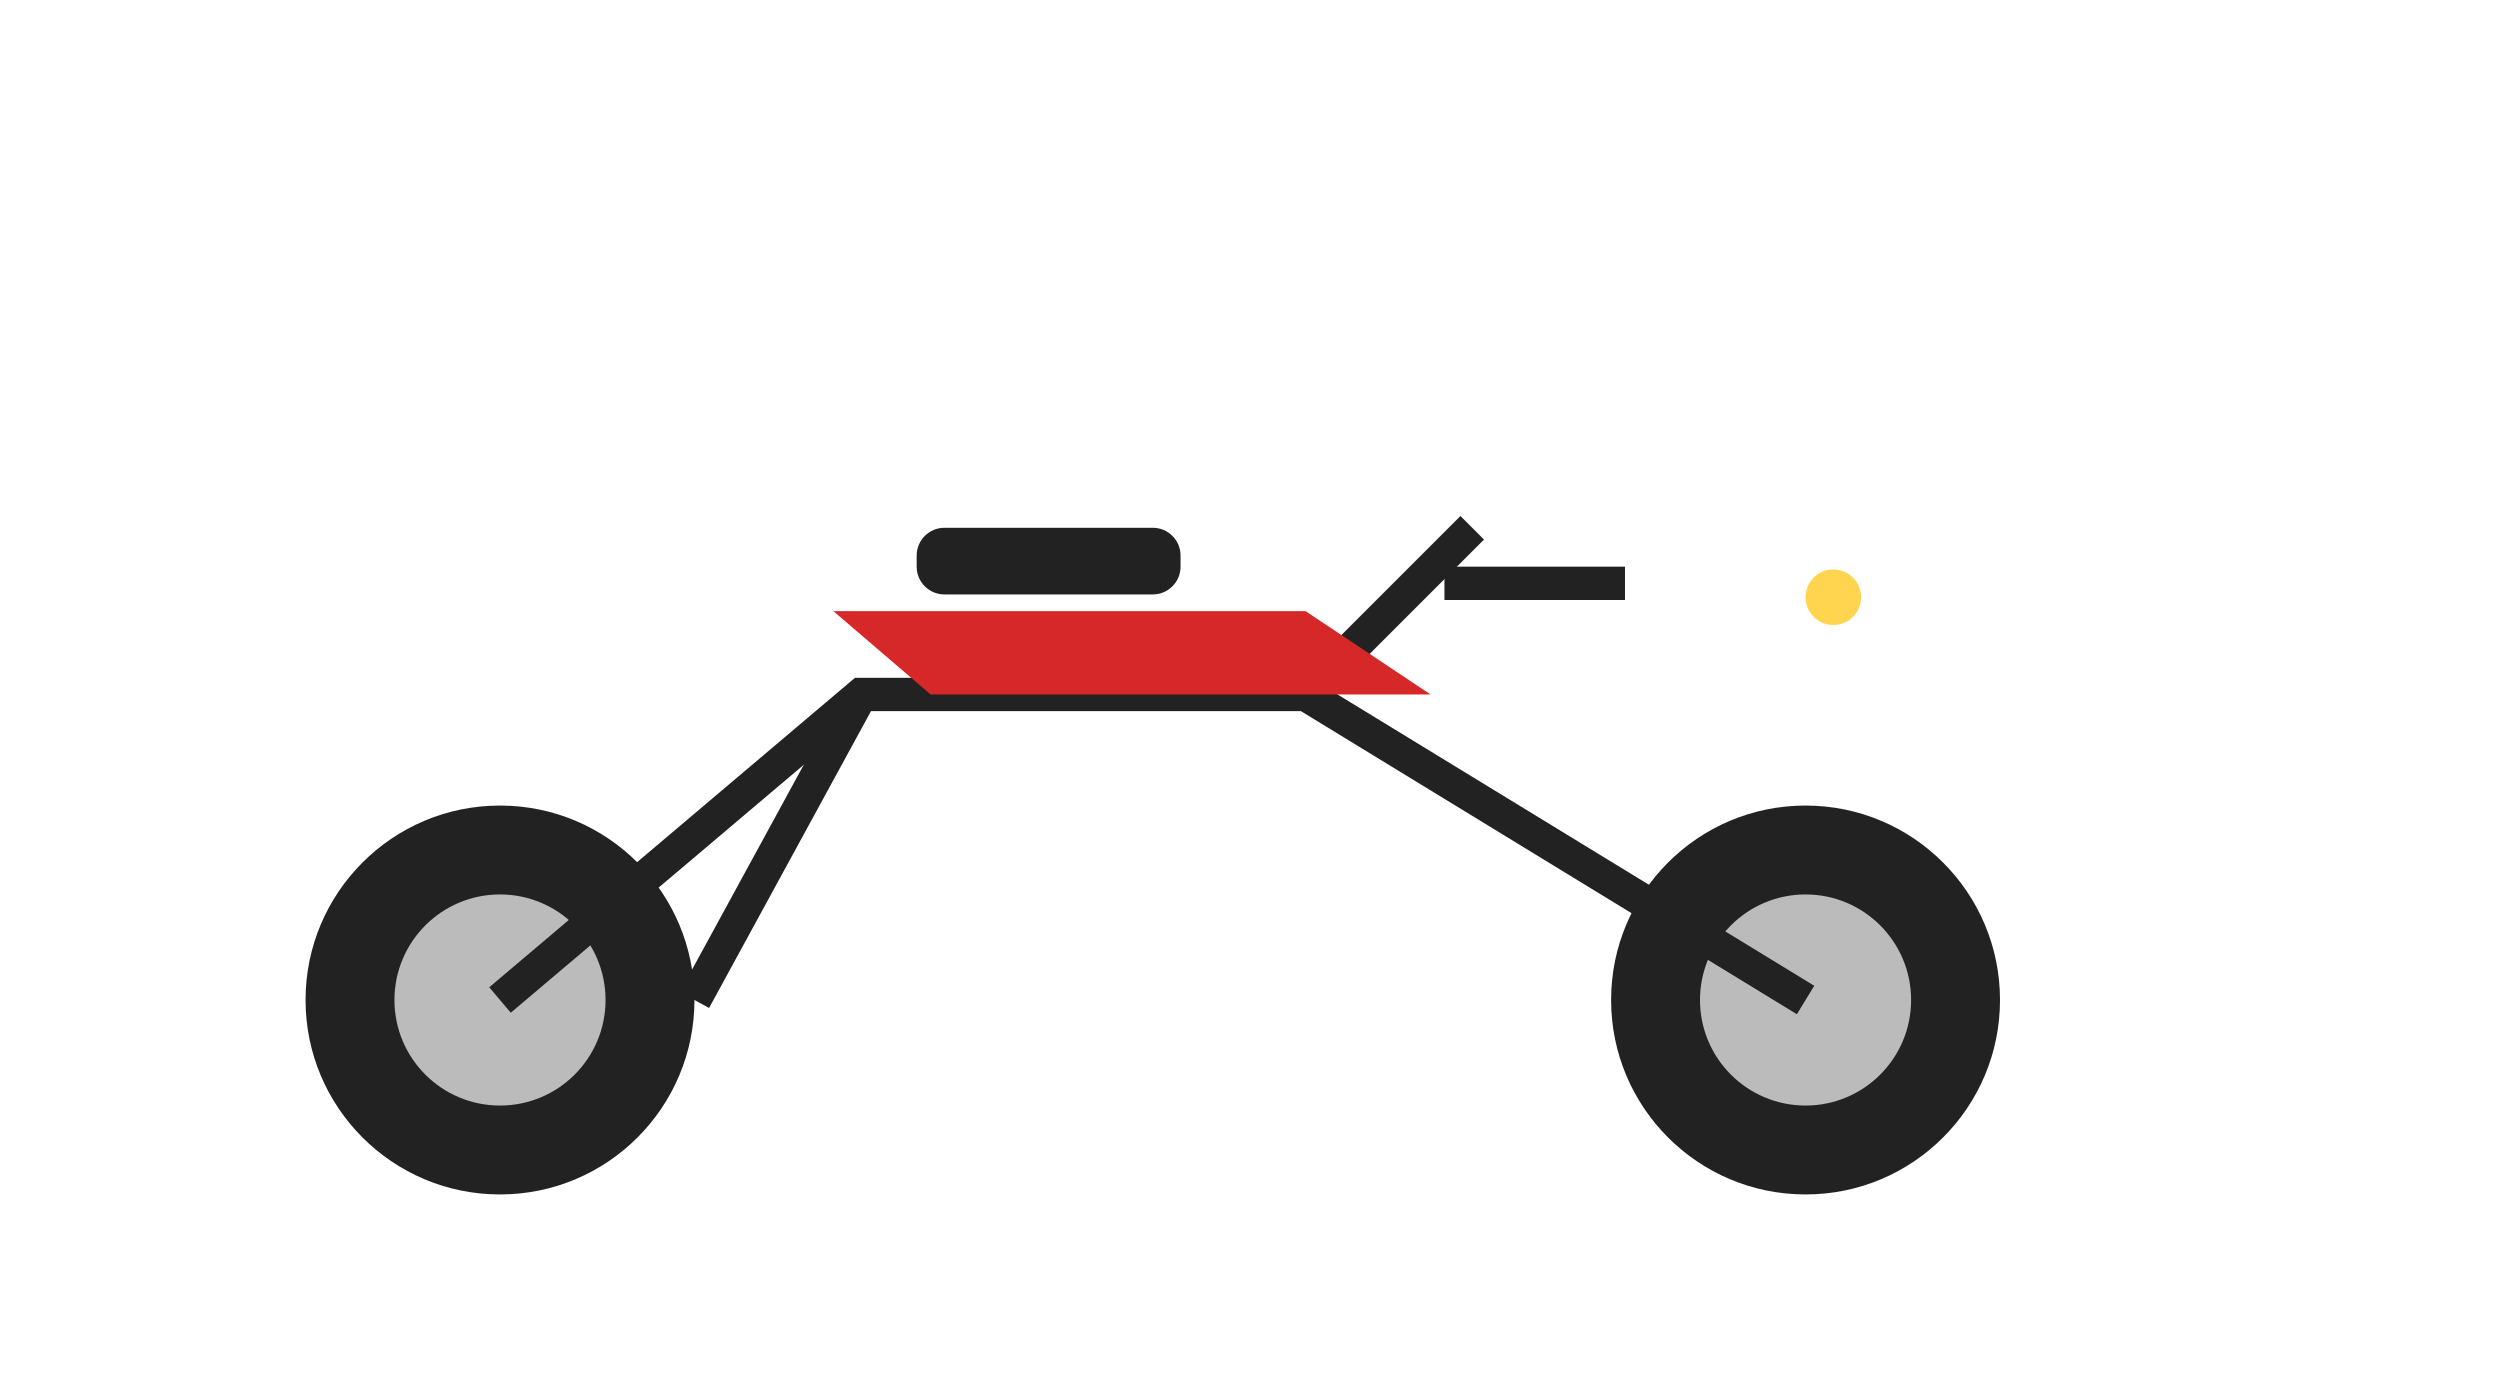
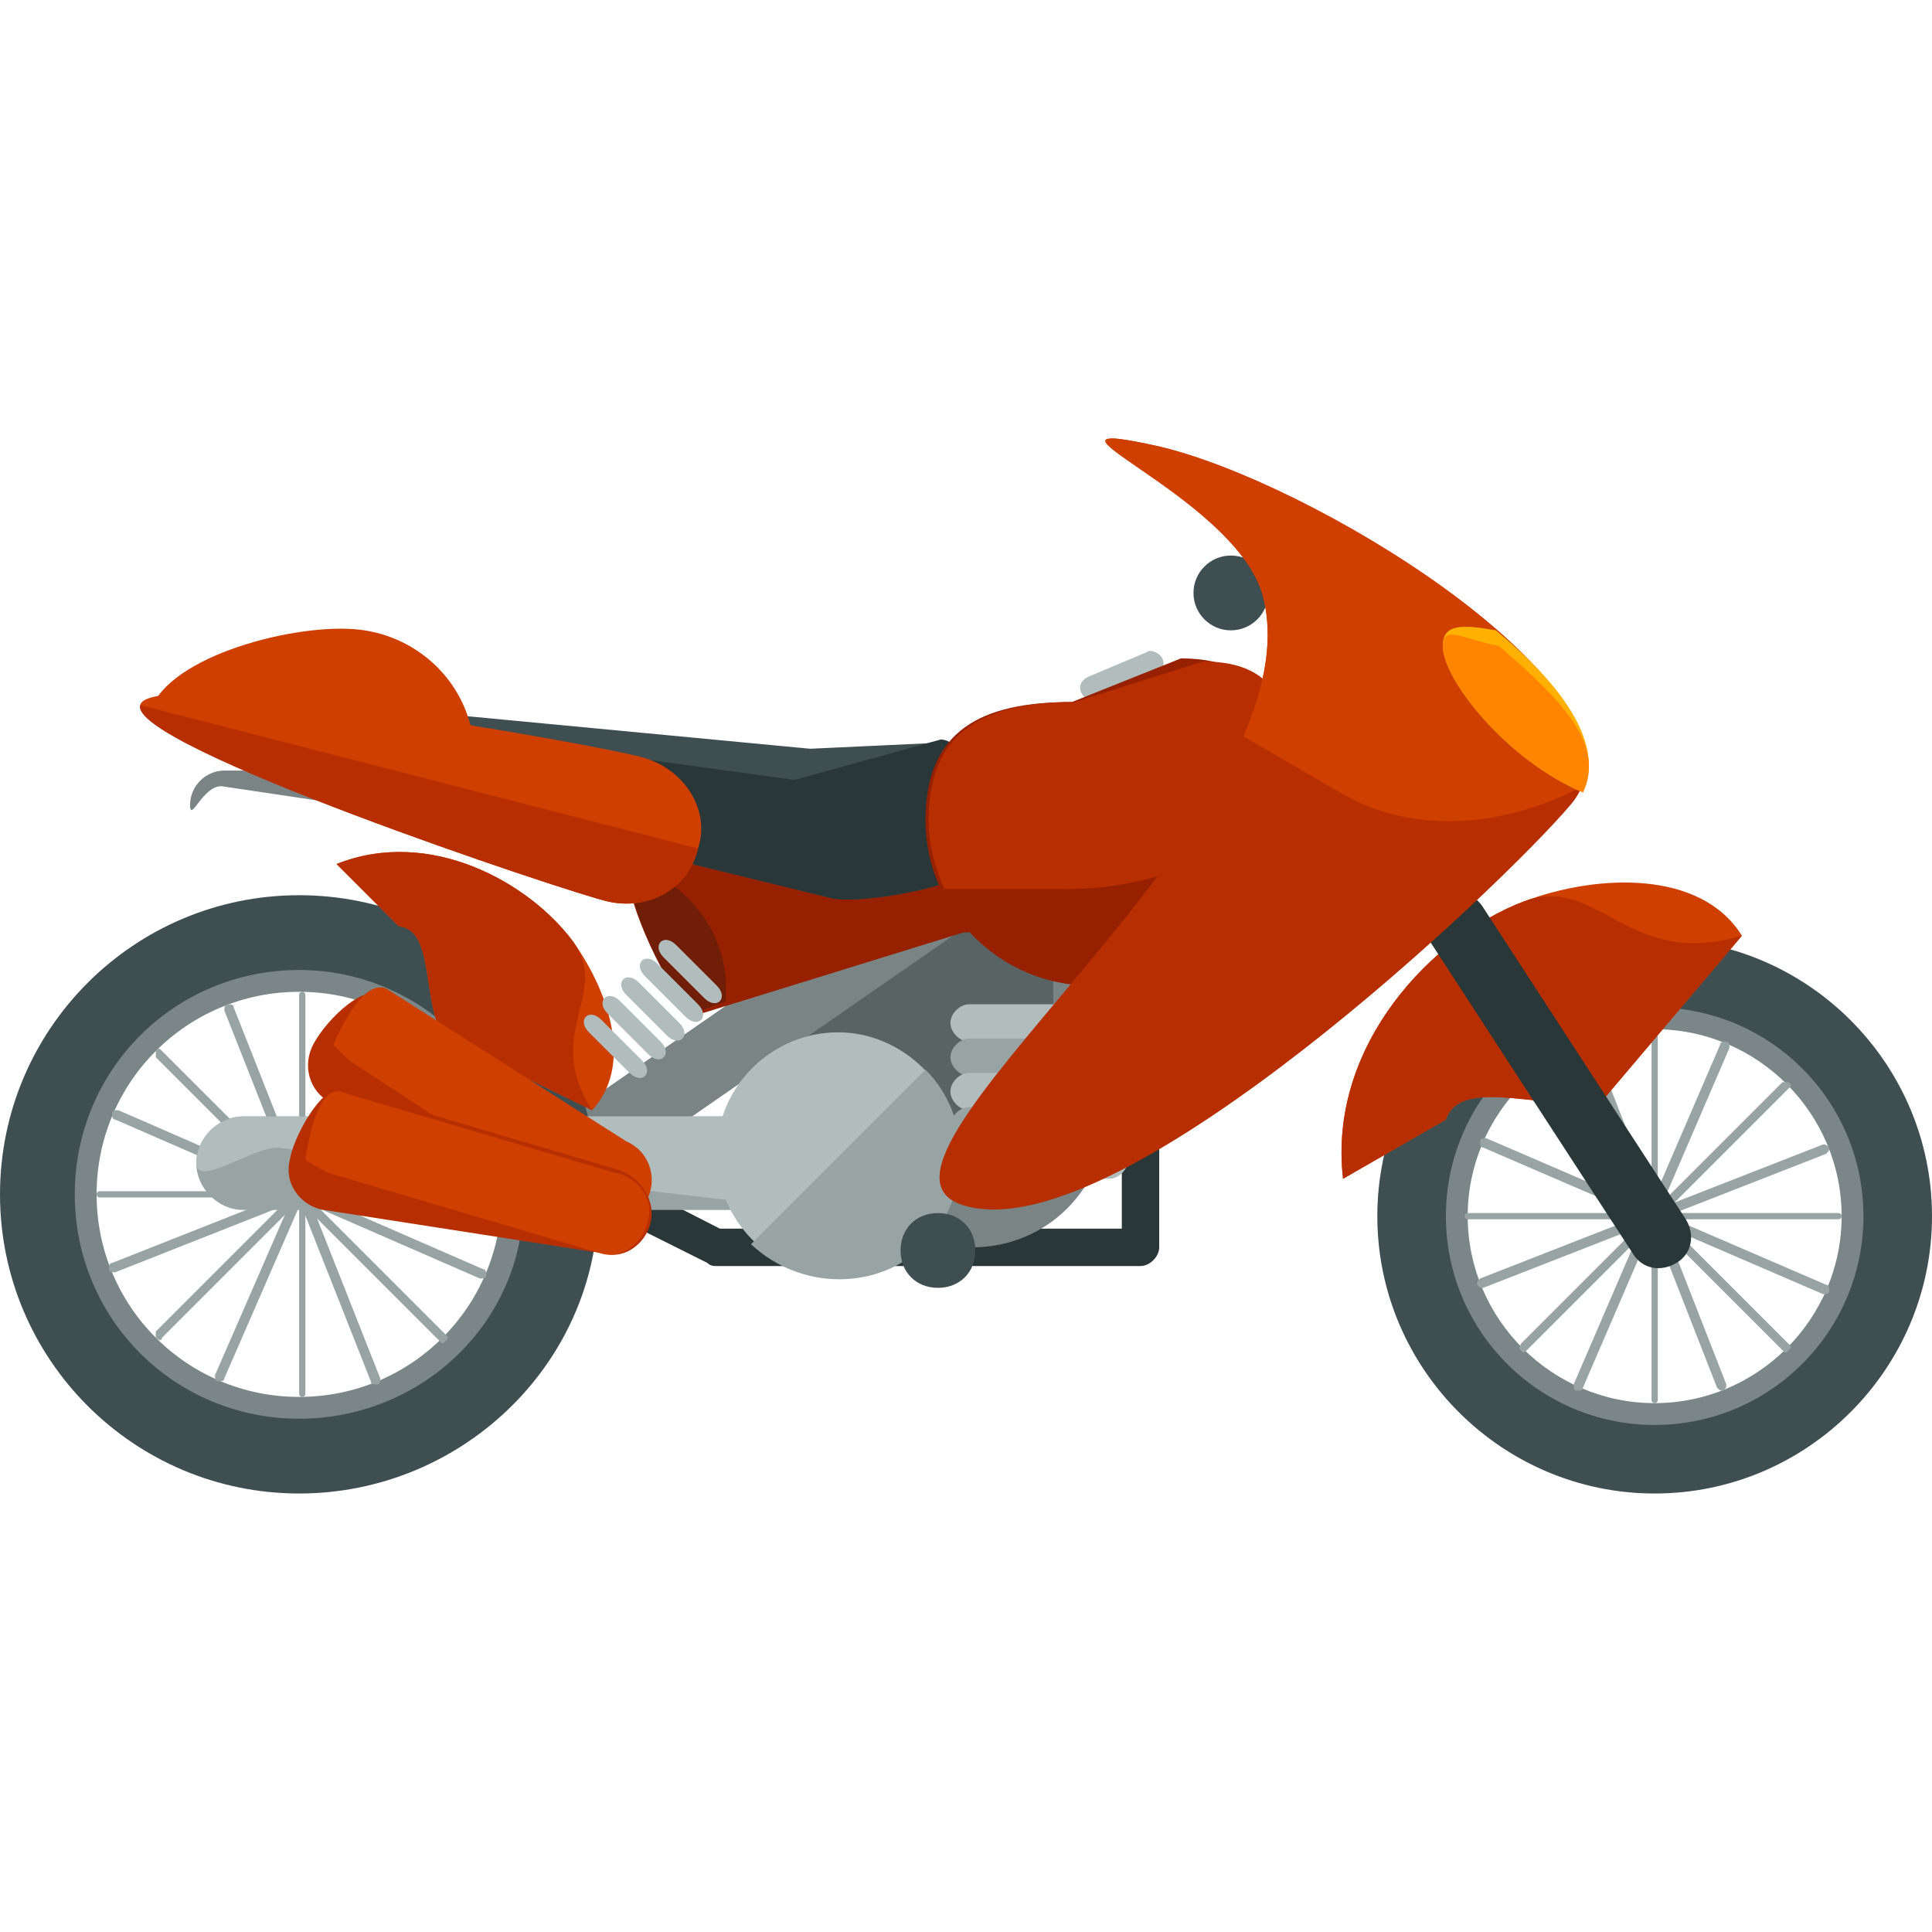
- <svg xmlns="http://www.w3.org/2000/svg" viewBox="0 0 900 500">
-   <g id="okada">
-     <g id="wheels">
-       <circle cx="180" cy="360" r="70" fill="#222" />
-       <circle cx="180" cy="360" r="38" fill="#bbb" />
-       <circle cx="650" cy="360" r="70" fill="#222" />
-       <circle cx="650" cy="360" r="38" fill="#bbb" />
-     </g>
-     <g id="frame" stroke="#222" stroke-width="12" fill="none">
-       <path d="M180 360 L310 250 L470 250 L650 360" />
-       <path d="M310 250 L250 360" />
-       <path d="M470 250 L530 190" />
-       <path d="M520 210 L585 210" />
-     </g>
-     <g id="body">
-       <path d="M300 220 h170 l45 30 h-180 z" fill="#d62828" />
-       <rect x="330" y="190" width="95" height="24" rx="10" fill="#222" />
-       <circle cx="660" cy="215" r="10" fill="#ffd54f" />
-     </g>
+ <svg xmlns="http://www.w3.org/2000/svg" height="800px" width="800px" version="1.1" id="Layer_1" viewBox="0 0 496 496" xml:space="preserve">
+   <path style="fill:#7B8484;" d="M156.8,206.626c0,4.8-4,8.8-8.8,8.8l-91.2-13.6c-4.8,0-8,9.6-8,4.8l0,0c0-4.8,4-8.8,8.8-8.8h89.6  C152,197.026,156.8,201.826,156.8,206.626L156.8,206.626z" />
+   <path style="fill:#B1BCBC;" d="M298.4,169.026c0.8,1.6,0,3.2-1.6,4l-15.2,6.4c-1.6,0.8-3.2,0-4-1.6l0,0c-0.8-1.6,0-3.2,1.6-4  l15.2-6.4C295.2,166.626,297.6,167.426,298.4,169.026L298.4,169.026z" />
+   <path style="fill:#2A3738;" d="M292.8,325.026H184c-0.8,0-1.6,0-2.4-0.8l-36.8-18.4c-2.4-1.6-3.2-4-2.4-6.4c1.6-2.4,4-3.2,6.4-2.4  l36,18.4H288v-48l-11.2-11.2c-1.6-1.6-1.6-4.8,0-7.2c1.6-1.6,4.8-1.6,7.2,0l12,12c0.8,0.8,1.6,2.4,1.6,3.2v56  C297.6,322.626,295.2,325.026,292.8,325.026z" />
+   <path style="fill:#7B8484;" d="M284,285.826c0,19.2-15.2,34.4-34.4,34.4l0,0c-19.2,0-34.4-15.2-34.4-34.4v-33.6  c0-19.2,15.2-34.4,34.4-34.4l0,0c19.2,0,34.4,15.2,34.4,34.4V285.826z" />
+   <path style="fill:#5A6363;" d="M270.4,271.426c0,19.2-15.2,34.4-34.4,34.4l0,0c-19.2,0-34.4-15.2-34.4-34.4v-33.6  c0-19.2,15.2-34.4,34.4-34.4l0,0c19.2,0,34.4,15.2,34.4,34.4V271.426z" />
+   <g>
+     <path style="fill:#7B8484;" d="M276,207.426c2.4,4,0.8,10.4-4.8,14.4l-112,77.6c-5.6,4-12,3.2-15.2-0.8l0,0   c-2.4-4-0.8-10.4,4.8-14.4l112-77.6C267.2,203.426,273.6,203.426,276,207.426L276,207.426z" />
+     <path style="fill:#7B8484;" d="M240,239.426c-1.6,4.8-7.2,7.2-12,5.6l-110.4-34.4c-5.6-1.6-8.8-7.2-7.2-11.2l0,0   c1.6-4.8,7.2-7.2,12-5.6l110.4,34.4C238.4,229.826,241.6,235.426,240,239.426L240,239.426z" />
  </g>
+   <path style="fill:#962000;" d="M259.2,227.426c0,6.4-5.6,12-12,12l-67.2,20.8c-6.4,0-18.4-27.2-18.4-33.6l10.4,0.8  c0-6.4,5.6-12,12-12h63.2C253.6,215.426,259.2,220.226,259.2,227.426L259.2,227.426z" />
+   <path style="fill:#701E08;" d="M172,226.626L172,226.626l-10.4-0.8c0,6.4,11.2,33.6,18.4,33.6l6.4-2.4v-3.2  C186.4,242.626,180.8,233.026,172,226.626z" />
+   <path style="fill:#3F4F51;" d="M252,220.226c-0.8,7.2-31.2,12-38.4,10.4l-114.4-28c-7.2-0.8-12.8-8-12-14.4l0,0  c0.8-7.2,3.2-8,11.2-6.4l109.6,10.4l34.4-1.6c7.2,0.8,1.6,9.6,0.8,16.8L252,220.226z" />
+   <path style="fill:#2A3738;" d="M252,220.226c-0.8,7.2-31.2,12-38.4,10.4l-114.4-28c-7.2-0.8-12.8-8-12-14.4l0,0  c0.8-7.2,4.8-3.2,12-2.4l104.8,14.4l37.6-10.4c7.2,0.8,1.6,9.6,0.8,16.8L252,220.226z" />
+   <path style="fill:#3F4F51;" d="M76.8,383.426c-42.4,0-76.8-34.4-76.8-76.8s34.4-76.8,76.8-76.8s76.8,34.4,76.8,76.8  C154.4,349.026,119.2,383.426,76.8,383.426z M76.8,251.426c-30.4,0-55.2,24.8-55.2,55.2c0,30.4,24.8,55.2,55.2,55.2  s55.2-24.8,55.2-55.2S107.2,251.426,76.8,251.426z" />
+   <path style="fill:#7A8687;" d="M76.8,364.226c-32,0-57.6-25.6-57.6-57.6s25.6-57.6,57.6-57.6s57.6,26.4,57.6,57.6  C135.2,338.626,108.8,364.226,76.8,364.226z M76.8,254.626c-28.8,0-52,23.2-52,52s23.2,52,52,52s52-23.2,52-52  S105.6,254.626,76.8,254.626z" />
+   <g>
+     <path style="fill:#98A3A3;" d="M78.4,357.826c0,0.8-0.8,0.8-0.8,0.8l0,0c-0.8,0-0.8-0.8-0.8-0.8v-102.4c0-0.8,0.8-0.8,0.8-0.8l0,0   c0.8,0,0.8,0.8,0.8,0.8V357.826z" />
+     <path style="fill:#98A3A3;" d="M41.6,343.426c0,0.8-0.8,0.8-1.6,0l0,0c0,0,0-0.8,0-1.6l72.8-72.8c0.8-0.8,0.8-0.8,1.6,0l0,0   c0.8,0.8,0.8,0.8,0,1.6L41.6,343.426z" />
+     <path style="fill:#98A3A3;" d="M25.6,307.426c-0.8,0-0.8-0.8-0.8-0.8l0,0c0-0.8,0.8-0.8,0.8-0.8H128c0.8,0,0.8,0.8,0.8,0.8l0,0   c0,0.8-0.8,0.8-0.8,0.8H25.6z" />
+     <path style="fill:#98A3A3;" d="M40,271.426c0-0.8,0-1.6,0-1.6l0,0c0.8-0.8,0.8-0.8,1.6,0l72.8,72.8c0.8,0.8,0.8,0.8,0,1.6l0,0   c-0.8,0.8-0.8,0.8-1.6,0L40,271.426z" />
+     <path style="fill:#98A3A3;" d="M57.6,353.826c0,0.8-0.8,0.8-1.6,0.8l0,0c-0.8,0-0.8-0.8-0.8-1.6l40.8-93.6c0-0.8,0.8-0.8,1.6-0.8   l0,0c0.8,0,0.8,0.8,0.8,1.6L57.6,353.826z" />
+     <path style="fill:#98A3A3;" d="M29.6,326.626c-0.8,0-1.6,0-1.6-0.8l0,0c0-0.8,0-1.6,0.8-1.6l95.2-37.6c0.8,0,1.6,0,1.6,0.8l0,0   c0,0.8,0,1.6-0.8,1.6L29.6,326.626z" />
+     <path style="fill:#98A3A3;" d="M29.6,287.426c-0.8,0-0.8-0.8-0.8-1.6l0,0c0-0.8,0.8-0.8,1.6-0.8l93.6,40.8c0.8,0,0.8,0.8,0.8,1.6   l0,0c0,0.8-0.8,0.8-1.6,0.8L29.6,287.426z" />
+     <path style="fill:#98A3A3;" d="M57.6,259.426c0-0.8,0-1.6,0.8-1.6l0,0c0.8,0,1.6,0,1.6,0.8l37.6,95.2c0,0.8,0,1.6-0.8,1.6l0,0   c-0.8,0-1.6,0-1.6-0.8L57.6,259.426z" />
+   </g>
+   <path style="fill:#3F4F51;" d="M424.8,383.426c-39.2,0-71.2-32-71.2-71.2s32-71.2,71.2-71.2s71.2,32,71.2,71.2  S464,383.426,424.8,383.426z M424.8,261.026c-28,0-51.2,23.2-51.2,51.2s23.2,51.2,51.2,51.2s51.2-23.2,51.2-51.2  S452.8,261.026,424.8,261.026z" />
+   <path style="fill:#7A8687;" d="M424.8,365.826c-29.6,0-53.6-24-53.6-53.6s24-53.6,53.6-53.6s53.6,24,53.6,53.6  S454.4,365.826,424.8,365.826z M424.8,264.226c-26.4,0-48,21.6-48,48s21.6,48,48,48s48-21.6,48-48S451.2,264.226,424.8,264.226z" />
+   <g>
+     <path style="fill:#98A3A3;" d="M425.6,359.426c0,0.8-0.8,0.8-0.8,0.8l0,0c-0.8,0-0.8-0.8-0.8-0.8v-94.4c0-0.8,0.8-0.8,0.8-0.8l0,0   c0.8,0,0.8,0.8,0.8,0.8V359.426z" />
+     <path style="fill:#98A3A3;" d="M392,346.626c-0.8,0.8-0.8,0.8-1.6,0l0,0c-0.8-0.8,0-0.8,0-1.6l67.2-67.2c0.8,0,0.8,0,1.6,0l0,0   c0.8,0.8,0.8,0.8,0,1.6L392,346.626z" />
+     <path style="fill:#98A3A3;" d="M376.8,313.026c-0.8,0-0.8-0.8-0.8-0.8l0,0c0-0.8,0.8-0.8,0.8-0.8H472c0.8,0,0.8,0.8,0.8,0.8l0,0   c0,0.8-0.8,0.8-0.8,0.8H376.8z" />
+     <path style="fill:#98A3A3;" d="M390.4,279.426c-0.8-0.8-0.8-0.8,0-1.6l0,0c0.8,0,0.8,0,1.6,0l67.2,67.2c0.8,0.8,0.8,0.8,0,1.6l0,0   c-0.8,0.8-0.8,0.8-1.6,0L390.4,279.426z" />
+     <path style="fill:#98A3A3;" d="M406.4,356.226c0,0.8-0.8,0.8-1.6,0.8l0,0c-0.8,0-0.8-0.8-0.8-1.6l37.6-87.2c0-0.8,0.8-0.8,1.6-0.8   l0,0c0.8,0,0.8,0.8,0.8,1.6L406.4,356.226z" />
+     <path style="fill:#98A3A3;" d="M380.8,330.626c-0.8,0-0.8,0-1.6-0.8l0,0c0-0.8,0-0.8,0.8-1.6l88-34.4c0.8,0,0.8,0,1.6,0.8l0,0   c0,0.8,0,0.8-0.8,1.6L380.8,330.626z" />
+     <path style="fill:#98A3A3;" d="M380.8,294.626c-0.8,0-0.8-0.8-0.8-1.6l0,0c0-0.8,0.8-0.8,1.6-0.8l87.2,37.6c0.8,0,0.8,0.8,0.8,1.6   l0,0c0,0.8-0.8,0.8-1.6,0.8L380.8,294.626z" />
+     <path style="fill:#98A3A3;" d="M406.4,268.226c0-0.8,0-0.8,0.8-1.6l0,0c0.8,0,0.8,0,1.6,0.8l34.4,88c0,0.8,0,0.8-0.8,1.6l0,0   c-0.8,0-0.8,0-1.6-0.8L406.4,268.226z" />
+   </g>
+   <path style="fill:#CE3F00;" d="M371.2,287.426c4-12,28-0.8,40.8-5.6l35.2-41.6c-10.4-16.8-36.8-16-56-8.8  c-23.2,8.8-50.4,36.8-46.4,71.2L371.2,287.426z" />
+   <path style="fill:#B72F00;" d="M371.2,287.426c4-12,28-0.8,40.8-5.6l35.2-41.6c-29.6,8.8-36.8-16-56-8.8  c-23.2,8.8-50.4,36.8-46.4,71.2L371.2,287.426z" />
+   <path style="fill:#98A3A3;" d="M220.8,298.626c0,6.4-5.6,12-12,12H62.4c-6.4,0-12-5.6-12-12l0,0c0-6.4,5.6-12,12-12h146.4  C216,286.626,220.8,292.226,220.8,298.626L220.8,298.626z" />
+   <path style="fill:#B1BCBC;" d="M220.8,298.626c0,6.4-5.6,12-12,12l-137.6-16c-6.4,0-20.8,10.4-20.8,4l0,0c0-6.4,5.6-12,12-12h146.4  C216,286.626,220.8,292.226,220.8,298.626L220.8,298.626z" />
+   <path style="fill:#CE3F00;" d="M102.4,237.826c9.6,0.8,5.6,20.8,12,28.8l37.6,18.4c10.4-11.2,4.8-29.6-4.8-43.2  c-11.2-15.2-36.8-29.6-60.8-20L102.4,237.826z" />
+   <path style="fill:#B72F00;" d="M102.4,237.826c9.6,0.8,5.6,20.8,12,28.8l37.6,18.4c-12.8-20,4.8-29.6-4.8-43.2  c-11.2-15.2-36.8-29.6-60.8-20L102.4,237.826z" />
+   <path style="fill:#B1BCBC;" d="M246.4,296.226c0,17.6-14.4,31.2-31.2,31.2l0,0c-17.6,0-31.2-14.4-31.2-31.2l0,0  c0-17.6,14.4-31.2,31.2-31.2l0,0C232,265.026,246.4,279.426,246.4,296.226L246.4,296.226z" />
+   <path style="fill:#98A3A3;" d="M237.6,274.626L237.6,274.626c12,12,12,32,0,44.8l0,0c-12,12-32,12-44.8,0l0,0" />
+   <path style="fill:#962000;" d="M336,210.626c0,23.2-19.2,42.4-42.4,42.4H280c-23.2,0-42.4-19.2-42.4-42.4l0,0  c0-23.2,14.4-30.4,37.6-30.4l28-11.2C327.2,169.026,336,187.426,336,210.626L336,210.626z" />
+   <path style="fill:#B72F00;" d="M333.6,192.226c-4-13.6-8-22.4-24.8-22.4l-32.8,10.4c-23.2,0-37.6,7.2-37.6,30.4c0,6.4,1.6,12,4,17.6  c2.4,0,4.8,0,8,0h20.8C303.2,229.026,329.6,213.026,333.6,192.226z" />
+   <path style="fill:#2A3738;" d="M432.8,313.026c2.4,4,1.6,8.8-2.4,11.2l0,0c-4,2.4-8.8,1.6-11.2-2.4l-52-80c-2.4-4-1.6-8.8,2.4-11.2  l0,0c4-2.4,8.8-1.6,11.2,2.4L432.8,313.026z" />
+   <path style="fill:#B1BCBC;" d="M289.6,262.626c0,2.4-2.4,4.8-4.8,4.8h-36c-2.4,0-4.8-2.4-4.8-4.8l0,0c0-2.4,2.4-4.8,4.8-4.8h36  C287.2,257.826,289.6,260.226,289.6,262.626L289.6,262.626z" />
+   <path style="fill:#98A3A3;" d="M289.6,271.426c0,2.4-2.4,4.8-4.8,4.8h-36c-2.4,0-4.8-2.4-4.8-4.8l0,0c0-2.4,2.4-4.8,4.8-4.8h36  C287.2,266.626,289.6,269.026,289.6,271.426L289.6,271.426z" />
+   <path style="fill:#B1BCBC;" d="M289.6,280.226c0,2.4-2.4,4.8-4.8,4.8h-36c-2.4,0-4.8-2.4-4.8-4.8l0,0c0-2.4,2.4-4.8,4.8-4.8h36  C287.2,275.426,289.6,277.826,289.6,280.226L289.6,280.226z" />
+   <path style="fill:#98A3A3;" d="M289.6,289.026c0,2.4-2.4,4.8-4.8,4.8h-36c-2.4,0-4.8-2.4-4.8-4.8l0,0c0-2.4,2.4-4.8,4.8-4.8h36  C287.2,285.026,289.6,286.626,289.6,289.026L289.6,289.026z" />
+   <path style="fill:#B1BCBC;" d="M289.6,297.826c0,2.4-2.4,4.8-4.8,4.8h-36c-2.4,0-4.8-2.4-4.8-4.8l0,0c0-2.4,2.4-4.8,4.8-4.8h36  C287.2,293.826,289.6,295.426,289.6,297.826L289.6,297.826z" />
+   <circle style="fill:#3F4F51;" cx="316" cy="152.226" r="9.6" />
+   <path style="fill:#CE3F00;" d="M179.2,217.826c-2.4,10.4-12.8,16-23.2,13.6s-122.4-40-120-50.4s119.2,10.4,129.6,13.6  C176,197.826,182.4,208.226,179.2,217.826z" />
+   <path style="fill:#B72F00;" d="M179.2,217.826c-2.4,10.4-12.8,16-23.2,13.6s-123.2-40-120-50.4" />
+   <path style="fill:#3F4F51;" d="M250.4,321.026c0,5.6-4,9.6-9.6,9.6l0,0c-5.6,0-9.6-4-9.6-9.6l0,0c0-5.6,4-9.6,9.6-9.6l0,0  C246.4,311.426,250.4,315.426,250.4,321.026L250.4,321.026z" />
+   <g>
+     <path style="fill:#B1BCBC;" d="M164.8,272.226c1.6,1.6,1.6,3.2,0.8,4l0,0c-0.8,0.8-2.4,0.8-4-0.8l-10.4-10.4   c-1.6-1.6-1.6-3.2-0.8-4l0,0c0.8-0.8,2.4-0.8,4,0.8L164.8,272.226z" />
+     <path style="fill:#B1BCBC;" d="M169.6,267.426c1.6,1.6,1.6,3.2,0.8,4l0,0c-0.8,0.8-2.4,0.8-4-0.8l-10.4-10.4   c-1.6-1.6-1.6-3.2-0.8-4l0,0c0.8-0.8,2.4-0.8,4,0.8L169.6,267.426z" />
+     <path style="fill:#B1BCBC;" d="M174.4,262.626c1.6,1.6,1.6,3.2,0.8,4l0,0c-0.8,0.8-2.4,0.8-4-0.8l-10.4-10.4   c-1.6-1.6-1.6-3.2-0.8-4l0,0c0.8-0.8,2.4-0.8,4,0.8L174.4,262.626z" />
+     <path style="fill:#B1BCBC;" d="M179.2,257.826c1.6,1.6,1.6,3.2,0.8,4l0,0c-0.8,0.8-2.4,0.8-4-0.8l-10.4-10.4   c-1.6-1.6-1.6-3.2-0.8-4l0,0c0.8-0.8,2.4-0.8,4,0.8L179.2,257.826z" />
+     <path style="fill:#B1BCBC;" d="M184,253.026c1.6,1.6,1.6,3.2,0.8,4l0,0c-0.8,0.8-2.4,0.8-4-0.8l-10.4-10.4c-1.6-1.6-1.6-3.2-0.8-4   l0,0c0.8-0.8,2.4-0.8,4,0.8L184,253.026z" />
+   </g>
+   <path style="fill:#B72F00;" d="M165.6,308.226c-2.4,5.6-8.8,8-14.4,5.6l-65.6-30.4c-5.6-2.4-8-8.8-5.6-14.4l0,0  c2.4-5.6,12.8-16.8,18.4-13.6l61.6,39.2C165.6,296.226,168,302.626,165.6,308.226L165.6,308.226z" />
+   <path style="fill:#CE3F00;" d="M89.6,272.226l-4-4c2.4-5.6,8-16.8,13.6-14.4l61.6,39.2c5.6,2.4,8,8.8,5.6,14.4l0,0  c-2.4,5.6-8.8,8-14.4,5.6" />
+   <path style="fill:#B72F00;" d="M167.2,313.026c-0.8,5.6-6.4,10.4-12,8.8l-72-11.2c-5.6-0.8-10.4-6.4-8.8-12.8l0,0  c0.8-5.6,8-19.2,13.6-18.4l70.4,20.8C164,301.826,168,307.426,167.2,313.026L167.2,313.026z" />
+   <path style="fill:#CE3F00;" d="M84,301.026l-5.6-3.2c0.8-5.6,3.2-18.4,8.8-17.6l70.4,20.8c5.6,0.8,10.4,6.4,8.8,12l0,0  c-0.8,5.6-6.4,10.4-12,8.8" />
+   <path style="fill:#B72F00;" d="M403.2,206.626c-17.6,20.8-114.4,112.8-154.4,103.2c-40-8.8,92-100,75.2-157.6  c-8-25.6-65.6-46.4-26.4-37.6C337.6,124.226,427.2,178.626,403.2,206.626z" />
+   <path style="fill:#CE3F00;" d="M297.6,114.626c-40-8.8,18.4,12,26.4,37.6c3.2,11.2,0.8,24-4.8,36.8l24.8,14.4  c17.6,10.4,40,9.6,60.8-0.8C419.2,173.826,336,123.426,297.6,114.626z" />
+   <path style="fill:#FFB000;" d="M370.4,165.826c0,8.8,16.8,29.6,36,37.6c5.6-12-4.8-27.2-22.4-41.6  C375.2,160.226,370.4,160.226,370.4,165.826z" />
+   <path style="fill:#FF8500;" d="M370.4,165.826c0,8.8,16.8,29.6,36,37.6c5.6-12-4.8-23.2-21.6-37.6  C376,164.226,370.4,160.226,370.4,165.826z" />
+   <path style="fill:#CE3F00;" d="M121.6,190.626c-1.6-14.4-12.8-26.4-28-28.8c-15.2-2.4-48,5.6-54.4,19.2L121.6,190.626z" />
</svg>
